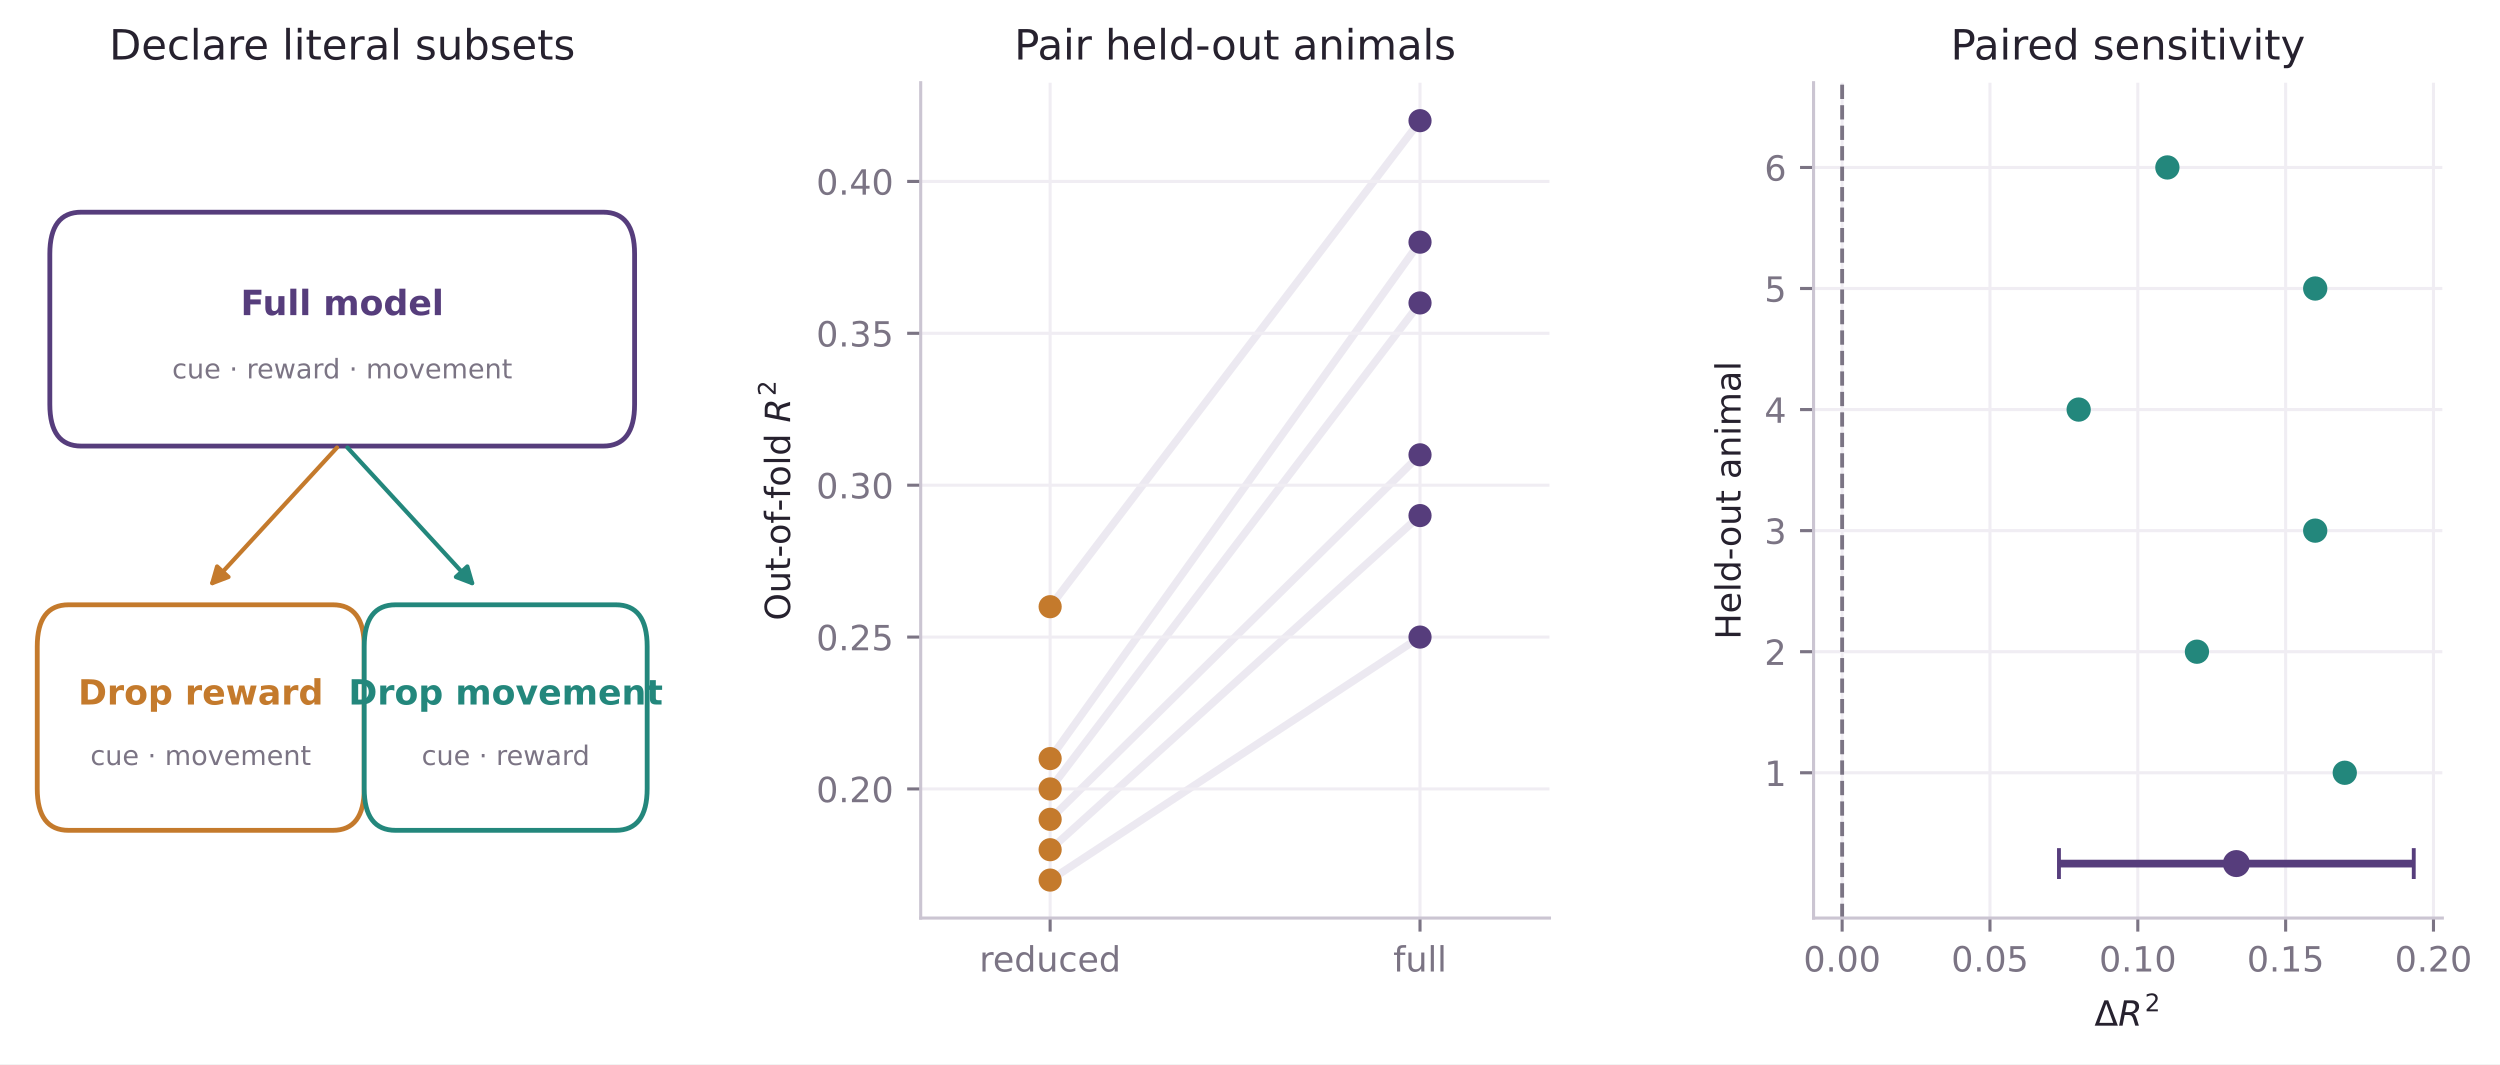
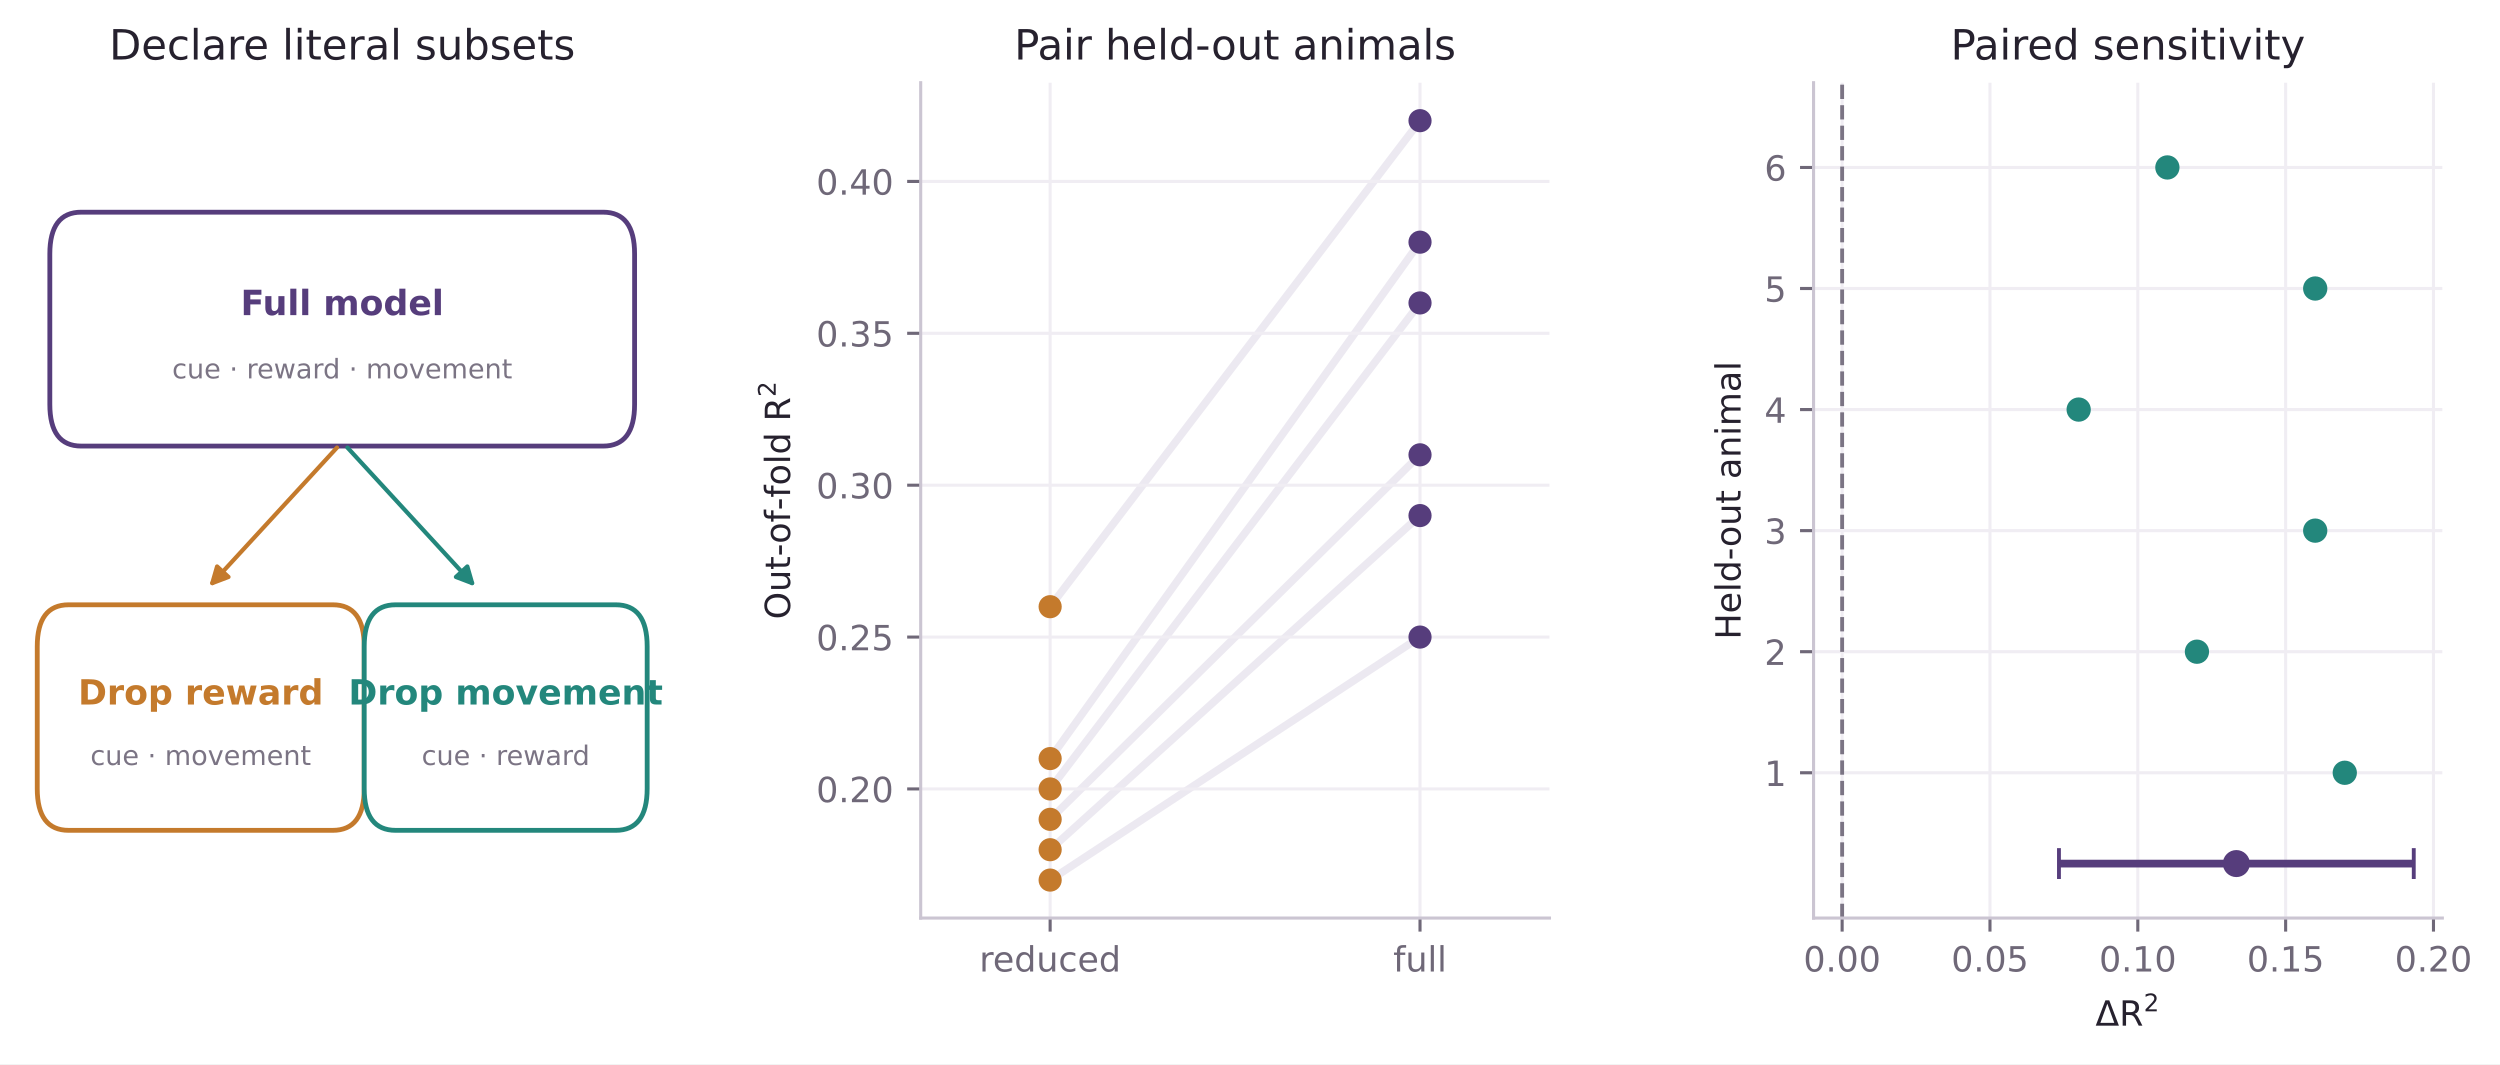
<svg xmlns="http://www.w3.org/2000/svg" xmlns:xlink="http://www.w3.org/1999/xlink" width="647.084pt" height="275.444pt" viewBox="0 0 647.084 275.444" version="1.1">
  <defs>
    <style type="text/css">*{stroke-linejoin: round; stroke-linecap: butt}</style>
  </defs>
  <g id="figure_1">
    <g id="patch_1">
      <path d="M 0 275.444 L 647.084 275.444 L 647.084 0 L 0 0 z " style="fill: #ffffff" />
    </g>
    <g id="axes_1">
      <g id="patch_2">
        <path d="M 21.034 115.46 L 156.116 115.46 Q 164.254 115.46 164.254 104.649 L 164.254 65.731 Q 164.254 54.92 156.116 54.92 L 21.034 54.92 Q 12.896 54.92 12.896 65.731 L 12.896 104.649 Q 12.896 115.46 21.034 115.46 z " clip-path="url(#p9d4d616d51)" style="fill: #ffffff; stroke: #563d7c; stroke-width: 1.25; stroke-linejoin: miter" />
      </g>
      <g id="patch_3">
        <path d="M 87.222 115.85 Q 70.672 133.839 54.955 150.923 " clip-path="url(#p9d4d616d51)" style="fill: none; stroke: #c47a2c; stroke-width: 1.1; stroke-linecap: round" />
        <path d="M 59.135 149.334 L 54.955 150.923 L 56.191 146.625 z " clip-path="url(#p9d4d616d51)" style="fill: #c47a2c; stroke: #c47a2c; stroke-width: 1.1; stroke-linecap: round" />
      </g>
      <g id="patch_4">
        <path d="M 89.928 115.85 Q 106.478 133.839 122.195 150.923 " clip-path="url(#p9d4d616d51)" style="fill: none; stroke: #23877c; stroke-width: 1.1; stroke-linecap: round" />
        <path d="M 120.959 146.625 L 122.195 150.923 L 118.015 149.334 z " clip-path="url(#p9d4d616d51)" style="fill: #23877c; stroke: #23877c; stroke-width: 1.1; stroke-linecap: round" />
      </g>
      <g id="patch_5">
        <path d="M 17.779 214.92 L 86.134 214.92 Q 94.271 214.92 94.271 204.109 L 94.271 167.352 Q 94.271 156.541 86.134 156.541 L 17.779 156.541 Q 9.641 156.541 9.641 167.352 L 9.641 204.109 Q 9.641 214.92 17.779 214.92 z " clip-path="url(#p9d4d616d51)" style="fill: #ffffff; stroke: #c47a2c; stroke-width: 1.25; stroke-linejoin: miter" />
      </g>
      <g id="patch_6">
        <path d="M 102.409 214.92 L 159.371 214.92 Q 167.509 214.92 167.509 204.109 L 167.509 167.352 Q 167.509 156.541 159.371 156.541 L 102.409 156.541 Q 94.271 156.541 94.271 167.352 L 94.271 204.109 Q 94.271 214.92 102.409 214.92 z " clip-path="url(#p9d4d616d51)" style="fill: #ffffff; stroke: #23877c; stroke-width: 1.25; stroke-linejoin: miter" />
      </g>
      <g id="text_1">
-         <text style="font-weight: 700; font-size: 9px; font-family: 'DejaVu Sans'; text-anchor: middle; fill: #563d7c" x="88.575" y="81.561" transform="rotate(-0 88.575 81.56071)">Full model</text>
+         <text style="font-weight: 700; font-size: 9px; font-family: 'DejaVu Sans', sans-serif; text-anchor: middle; fill: #563d7c" x="88.575" y="81.561" transform="rotate(-0 88.575 81.56071)">Full model</text>
      </g>
      <g id="text_2">
-         <text style="font-size: 7px; font-family: 'DejaVu Sans'; text-anchor: middle; fill: #7b7484" x="88.575" y="97.949" transform="rotate(-0 88.575 97.9492)">cue · reward · movement</text>
+         <text style="font-size: 7px; font-family: 'DejaVu Sans', sans-serif; text-anchor: middle; fill: #7b7484" x="88.575" y="97.949" transform="rotate(-0 88.575 97.9492)">cue · reward · movement</text>
      </g>
      <g id="text_3">
-         <text style="font-weight: 700; font-size: 9px; font-family: 'DejaVu Sans'; text-anchor: middle; fill: #c47a2c" x="51.956" y="182.361" transform="rotate(-0 51.95625 182.3606)">Drop reward</text>
+         <text style="font-weight: 700; font-size: 9px; font-family: 'DejaVu Sans', sans-serif; text-anchor: middle; fill: #c47a2c" x="51.956" y="182.361" transform="rotate(-0 51.95625 182.3606)">Drop reward</text>
      </g>
      <g id="text_4">
-         <text style="font-size: 7px; font-family: 'DejaVu Sans'; text-anchor: middle; fill: #7b7484" x="51.956" y="198.014" transform="rotate(-0 51.95625 198.0137)">cue · movement</text>
+         <text style="font-size: 7px; font-family: 'DejaVu Sans', sans-serif; text-anchor: middle; fill: #7b7484" x="51.956" y="198.014" transform="rotate(-0 51.95625 198.0137)">cue · movement</text>
      </g>
      <g id="text_5">
-         <text style="font-weight: 700; font-size: 9px; font-family: 'DejaVu Sans'; text-anchor: middle; fill: #23877c" x="130.89" y="182.36" transform="rotate(-0 130.89 182.3603)">Drop movement</text>
+         <text style="font-weight: 700; font-size: 9px; font-family: 'DejaVu Sans', sans-serif; text-anchor: middle; fill: #23877c" x="130.89" y="182.36" transform="rotate(-0 130.89 182.3603)">Drop movement</text>
      </g>
      <g id="text_6">
-         <text style="font-size: 7px; font-family: 'DejaVu Sans'; text-anchor: middle; fill: #7b7484" x="130.89" y="198.014" transform="rotate(-0 130.89 198.014)">cue · reward</text>
+         <text style="font-size: 7px; font-family: 'DejaVu Sans', sans-serif; text-anchor: middle; fill: #7b7484" x="130.89" y="198.014" transform="rotate(-0 130.89 198.014)">cue · reward</text>
      </g>
      <g id="text_7">
-         <text style="font-size: 10.8px; font-family: 'DejaVu Sans'; text-anchor: middle; fill: #26212e" x="88.575" y="15.406" transform="rotate(-0 88.575 15.40631)">Declare literal subsets</text>
+         <text style="font-size: 10.8px; font-family: 'DejaVu Sans', sans-serif; text-anchor: middle; fill: #26212e" x="88.575" y="15.406" transform="rotate(-0 88.575 15.40631)">Declare literal subsets</text>
      </g>
    </g>
    <g id="axes_2">
      <g id="patch_7">
        <path d="M 238.305 237.622 L 401.055 237.622 L 401.055 21.406 L 238.305 21.406 z " style="fill: #ffffff" />
      </g>
      <g id="line2d_1">
        <path d="M 271.812 196.345 L 367.548 62.684 " clip-path="url(#p85997ec0d1)" style="fill: none; stroke: #ece9f1; stroke-width: 2; stroke-linecap: square" />
      </g>
      <g id="line2d_2">
        <path d="M 271.812 212.07 L 367.548 117.721 " clip-path="url(#p85997ec0d1)" style="fill: none; stroke: #ece9f1; stroke-width: 2; stroke-linecap: square" />
      </g>
      <g id="line2d_3">
        <path d="M 271.812 157.033 L 367.548 31.234 " clip-path="url(#p85997ec0d1)" style="fill: none; stroke: #ece9f1; stroke-width: 2; stroke-linecap: square" />
      </g>
      <g id="line2d_4">
        <path d="M 271.812 227.794 L 367.548 164.895 " clip-path="url(#p85997ec0d1)" style="fill: none; stroke: #ece9f1; stroke-width: 2; stroke-linecap: square" />
      </g>
      <g id="line2d_5">
        <path d="M 271.812 204.207 L 367.548 78.409 " clip-path="url(#p85997ec0d1)" style="fill: none; stroke: #ece9f1; stroke-width: 2; stroke-linecap: square" />
      </g>
      <g id="line2d_6">
        <path d="M 271.812 219.932 L 367.548 133.446 " clip-path="url(#p85997ec0d1)" style="fill: none; stroke: #ece9f1; stroke-width: 2; stroke-linecap: square" />
      </g>
      <g id="matplotlib.axis_1">
        <g id="xtick_1">
          <g id="line2d_7">
            <path d="M 271.812 237.622 L 271.812 21.406 " clip-path="url(#p85997ec0d1)" style="fill: none; stroke: #f0edf3; stroke-width: 0.8; stroke-linecap: square" />
          </g>
          <g id="line2d_8">
            <defs>
-               <path id="m72c304c040" d="M 0 0 L 0 3.5 " style="stroke: #7b7484; stroke-width: 0.8" />
+               <path id="m1ba95a3d67" d="M 0 0 L 0 3.5 " style="stroke: #6f6878; stroke-width: 0.8" />
            </defs>
            <g>
-               <use xlink:href="#m72c304c040" x="271.812" y="237.622" style="fill: #7b7484; stroke: #7b7484; stroke-width: 0.8" />
+               <use xlink:href="#m1ba95a3d67" x="271.812" y="237.622" style="fill: #6f6878; stroke: #6f6878; stroke-width: 0.8" />
            </g>
          </g>
          <g id="text_8">
-             <text style="font-size: 9px; font-family: 'DejaVu Sans'; text-anchor: middle; fill: #7b7484" x="271.812" y="251.461" transform="rotate(-0 271.8124 251.4609)">reduced</text>
+             <text style="font-size: 9px; font-family: 'DejaVu Sans', sans-serif; text-anchor: middle; fill: #6f6878" x="271.812" y="251.461" transform="rotate(-0 271.8124 251.4609)">reduced</text>
          </g>
        </g>
        <g id="xtick_2">
          <g id="line2d_9">
            <path d="M 367.548 237.622 L 367.548 21.406 " clip-path="url(#p85997ec0d1)" style="fill: none; stroke: #f0edf3; stroke-width: 0.8; stroke-linecap: square" />
          </g>
          <g id="line2d_10">
            <g>
-               <use xlink:href="#m72c304c040" x="367.548" y="237.622" style="fill: #7b7484; stroke: #7b7484; stroke-width: 0.8" />
+               <use xlink:href="#m1ba95a3d67" x="367.548" y="237.622" style="fill: #6f6878; stroke: #6f6878; stroke-width: 0.8" />
            </g>
          </g>
          <g id="text_9">
-             <text style="font-size: 9px; font-family: 'DejaVu Sans'; text-anchor: middle; fill: #7b7484" x="367.548" y="251.461" transform="rotate(-0 367.5476 251.4609)">full</text>
+             <text style="font-size: 9px; font-family: 'DejaVu Sans', sans-serif; text-anchor: middle; fill: #6f6878" x="367.548" y="251.461" transform="rotate(-0 367.5476 251.4609)">full</text>
          </g>
        </g>
      </g>
      <g id="matplotlib.axis_2">
        <g id="ytick_1">
          <g id="line2d_11">
            <path d="M 238.305 204.207 L 401.055 204.207 " clip-path="url(#p85997ec0d1)" style="fill: none; stroke: #f0edf3; stroke-width: 0.8; stroke-linecap: square" />
          </g>
          <g id="line2d_12">
            <defs>
-               <path id="mea72d6ca0d" d="M 0 0 L -3.5 0 " style="stroke: #7b7484; stroke-width: 0.8" />
+               <path id="m471d27aa4d" d="M 0 0 L -3.5 0 " style="stroke: #6f6878; stroke-width: 0.8" />
            </defs>
            <g>
-               <use xlink:href="#mea72d6ca0d" x="238.305" y="204.207" style="fill: #7b7484; stroke: #7b7484; stroke-width: 0.8" />
+               <use xlink:href="#m471d27aa4d" x="238.305" y="204.207" style="fill: #6f6878; stroke: #6f6878; stroke-width: 0.8" />
            </g>
          </g>
          <g id="text_10">
-             <text style="font-size: 9px; font-family: 'DejaVu Sans'; text-anchor: end; fill: #7b7484" x="231.305" y="207.626" transform="rotate(-0 231.305 207.6261)">0.20</text>
+             <text style="font-size: 9px; font-family: 'DejaVu Sans', sans-serif; text-anchor: end; fill: #6f6878" x="231.305" y="207.626" transform="rotate(-0 231.305 207.6261)">0.20</text>
          </g>
        </g>
        <g id="ytick_2">
          <g id="line2d_13">
            <path d="M 238.305 164.895 L 401.055 164.895 " clip-path="url(#p85997ec0d1)" style="fill: none; stroke: #f0edf3; stroke-width: 0.8; stroke-linecap: square" />
          </g>
          <g id="line2d_14">
            <g>
-               <use xlink:href="#mea72d6ca0d" x="238.305" y="164.895" style="fill: #7b7484; stroke: #7b7484; stroke-width: 0.8" />
+               <use xlink:href="#m471d27aa4d" x="238.305" y="164.895" style="fill: #6f6878; stroke: #6f6878; stroke-width: 0.8" />
            </g>
          </g>
          <g id="text_11">
-             <text style="font-size: 9px; font-family: 'DejaVu Sans'; text-anchor: end; fill: #7b7484" x="231.305" y="168.314" transform="rotate(-0 231.305 168.3141)">0.25</text>
+             <text style="font-size: 9px; font-family: 'DejaVu Sans', sans-serif; text-anchor: end; fill: #6f6878" x="231.305" y="168.314" transform="rotate(-0 231.305 168.3141)">0.25</text>
          </g>
        </g>
        <g id="ytick_3">
          <g id="line2d_15">
            <path d="M 238.305 125.583 L 401.055 125.583 " clip-path="url(#p85997ec0d1)" style="fill: none; stroke: #f0edf3; stroke-width: 0.8; stroke-linecap: square" />
          </g>
          <g id="line2d_16">
            <g>
-               <use xlink:href="#mea72d6ca0d" x="238.305" y="125.583" style="fill: #7b7484; stroke: #7b7484; stroke-width: 0.8" />
+               <use xlink:href="#m471d27aa4d" x="238.305" y="125.583" style="fill: #6f6878; stroke: #6f6878; stroke-width: 0.8" />
            </g>
          </g>
          <g id="text_12">
-             <text style="font-size: 9px; font-family: 'DejaVu Sans'; text-anchor: end; fill: #7b7484" x="231.305" y="129.002" transform="rotate(-0 231.305 129.0021)">0.30</text>
+             <text style="font-size: 9px; font-family: 'DejaVu Sans', sans-serif; text-anchor: end; fill: #6f6878" x="231.305" y="129.002" transform="rotate(-0 231.305 129.0021)">0.30</text>
          </g>
        </g>
        <g id="ytick_4">
          <g id="line2d_17">
            <path d="M 238.305 86.271 L 401.055 86.271 " clip-path="url(#p85997ec0d1)" style="fill: none; stroke: #f0edf3; stroke-width: 0.8; stroke-linecap: square" />
          </g>
          <g id="line2d_18">
            <g>
-               <use xlink:href="#mea72d6ca0d" x="238.305" y="86.271" style="fill: #7b7484; stroke: #7b7484; stroke-width: 0.8" />
+               <use xlink:href="#m471d27aa4d" x="238.305" y="86.271" style="fill: #6f6878; stroke: #6f6878; stroke-width: 0.8" />
            </g>
          </g>
          <g id="text_13">
-             <text style="font-size: 9px; font-family: 'DejaVu Sans'; text-anchor: end; fill: #7b7484" x="231.305" y="89.69" transform="rotate(-0 231.305 89.69006)">0.35</text>
+             <text style="font-size: 9px; font-family: 'DejaVu Sans', sans-serif; text-anchor: end; fill: #6f6878" x="231.305" y="89.69" transform="rotate(-0 231.305 89.69006)">0.35</text>
          </g>
        </g>
        <g id="ytick_5">
          <g id="line2d_19">
            <path d="M 238.305 46.959 L 401.055 46.959 " clip-path="url(#p85997ec0d1)" style="fill: none; stroke: #f0edf3; stroke-width: 0.8; stroke-linecap: square" />
          </g>
          <g id="line2d_20">
            <g>
-               <use xlink:href="#mea72d6ca0d" x="238.305" y="46.959" style="fill: #7b7484; stroke: #7b7484; stroke-width: 0.8" />
+               <use xlink:href="#m471d27aa4d" x="238.305" y="46.959" style="fill: #6f6878; stroke: #6f6878; stroke-width: 0.8" />
            </g>
          </g>
          <g id="text_14">
-             <text style="font-size: 9px; font-family: 'DejaVu Sans'; text-anchor: end; fill: #7b7484" x="231.305" y="50.378" transform="rotate(-0 231.305 50.37806)">0.40</text>
+             <text style="font-size: 9px; font-family: 'DejaVu Sans', sans-serif; text-anchor: end; fill: #6f6878" x="231.305" y="50.378" transform="rotate(-0 231.305 50.37806)">0.40</text>
          </g>
        </g>
        <g id="text_15">
-           <g style="fill: #26212e" transform="translate(205.1038 160.6093) rotate(-90)">
+           <g style="fill: #26212e" transform="translate(205.1038 160.2943) rotate(-90)">
            <text>
              <tspan x="0" y="-0.602" style="font-size: 9px; font-family: 'DejaVu Sans'; fill: #26212e">O</tspan>
              <tspan x="7.084" y="-0.602" style="font-size: 9px; font-family: 'DejaVu Sans'; fill: #26212e">u</tspan>
              <tspan x="12.788" y="-0.602" style="font-size: 9px; font-family: 'DejaVu Sans'; fill: #26212e">t</tspan>
              <tspan x="16.317" y="-0.602" style="font-size: 9px; font-family: 'DejaVu Sans'; fill: #26212e">-</tspan>
              <tspan x="19.564" y="-0.602" style="font-size: 9px; font-family: 'DejaVu Sans'; fill: #26212e">o</tspan>
              <tspan x="25.071" y="-0.602" style="font-size: 9px; font-family: 'DejaVu Sans'; fill: #26212e">f</tspan>
              <tspan x="28.239" y="-0.602" style="font-size: 9px; font-family: 'DejaVu Sans'; fill: #26212e">-</tspan>
              <tspan x="31.487" y="-0.602" style="font-size: 9px; font-family: 'DejaVu Sans'; fill: #26212e">f</tspan>
              <tspan x="34.655" y="-0.602" style="font-size: 9px; font-family: 'DejaVu Sans'; fill: #26212e">o</tspan>
              <tspan x="40.162" y="-0.602" style="font-size: 9px; font-family: 'DejaVu Sans'; fill: #26212e">l</tspan>
              <tspan x="42.662" y="-0.602" style="font-size: 9px; font-family: 'DejaVu Sans'; fill: #26212e">d</tspan>
              <tspan x="48.375" y="-0.602" style="font-size: 9px; font-family: 'DejaVu Sans'; fill: #26212e"> </tspan>
-               <tspan x="51.236" y="-0.602" style="font-style: oblique; font-size: 9px; font-family: 'DejaVu Sans'; fill: #26212e">R</tspan>
-               <tspan x="58.121" y="-4.319" style="font-size: 6.3px; font-family: 'DejaVu Sans'; fill: #26212e">2</tspan>
+               <tspan x="51.236" y="-0.602" style="font-size: 9px; font-family: 'DejaVu Sans'; fill: #26212e">R</tspan>
+               <tspan x="57.575" y="-4.319" style="font-size: 6.3px; font-family: 'DejaVu Sans'; fill: #26212e">2</tspan>
            </text>
          </g>
        </g>
      </g>
      <g id="PathCollection_1">
        <defs>
          <path id="ma54dac23ea" d="M 0 2.5 C 0.663 2.5 1.299 2.237 1.768 1.768 C 2.237 1.299 2.5 0.663 2.5 0 C 2.5 -0.663 2.237 -1.299 1.768 -1.768 C 1.299 -2.237 0.663 -2.5 0 -2.5 C -0.663 -2.5 -1.299 -2.237 -1.768 -1.768 C -2.237 -1.299 -2.5 -0.663 -2.5 0 C -2.5 0.663 -2.237 1.299 -1.768 1.768 C -1.299 2.237 -0.663 2.5 0 2.5 z " style="stroke: #c47a2c" />
        </defs>
        <g clip-path="url(#p85997ec0d1)">
          <use xlink:href="#ma54dac23ea" x="271.812" y="196.345" style="fill: #c47a2c; stroke: #c47a2c" />
        </g>
      </g>
      <g id="PathCollection_2">
        <defs>
          <path id="m491560522a" d="M 0 2.5 C 0.663 2.5 1.299 2.237 1.768 1.768 C 2.237 1.299 2.5 0.663 2.5 0 C 2.5 -0.663 2.237 -1.299 1.768 -1.768 C 1.299 -2.237 0.663 -2.5 0 -2.5 C -0.663 -2.5 -1.299 -2.237 -1.768 -1.768 C -2.237 -1.299 -2.5 -0.663 -2.5 0 C -2.5 0.663 -2.237 1.299 -1.768 1.768 C -1.299 2.237 -0.663 2.5 0 2.5 z " style="stroke: #563d7c" />
        </defs>
        <g clip-path="url(#p85997ec0d1)">
          <use xlink:href="#m491560522a" x="367.548" y="62.684" style="fill: #563d7c; stroke: #563d7c" />
        </g>
      </g>
      <g id="PathCollection_3">
        <g clip-path="url(#p85997ec0d1)">
          <use xlink:href="#ma54dac23ea" x="271.812" y="212.07" style="fill: #c47a2c; stroke: #c47a2c" />
        </g>
      </g>
      <g id="PathCollection_4">
        <g clip-path="url(#p85997ec0d1)">
          <use xlink:href="#m491560522a" x="367.548" y="117.721" style="fill: #563d7c; stroke: #563d7c" />
        </g>
      </g>
      <g id="PathCollection_5">
        <g clip-path="url(#p85997ec0d1)">
          <use xlink:href="#ma54dac23ea" x="271.812" y="157.033" style="fill: #c47a2c; stroke: #c47a2c" />
        </g>
      </g>
      <g id="PathCollection_6">
        <g clip-path="url(#p85997ec0d1)">
          <use xlink:href="#m491560522a" x="367.548" y="31.234" style="fill: #563d7c; stroke: #563d7c" />
        </g>
      </g>
      <g id="PathCollection_7">
        <g clip-path="url(#p85997ec0d1)">
          <use xlink:href="#ma54dac23ea" x="271.812" y="227.794" style="fill: #c47a2c; stroke: #c47a2c" />
        </g>
      </g>
      <g id="PathCollection_8">
        <g clip-path="url(#p85997ec0d1)">
          <use xlink:href="#m491560522a" x="367.548" y="164.895" style="fill: #563d7c; stroke: #563d7c" />
        </g>
      </g>
      <g id="PathCollection_9">
        <g clip-path="url(#p85997ec0d1)">
          <use xlink:href="#ma54dac23ea" x="271.812" y="204.207" style="fill: #c47a2c; stroke: #c47a2c" />
        </g>
      </g>
      <g id="PathCollection_10">
        <g clip-path="url(#p85997ec0d1)">
          <use xlink:href="#m491560522a" x="367.548" y="78.409" style="fill: #563d7c; stroke: #563d7c" />
        </g>
      </g>
      <g id="PathCollection_11">
        <g clip-path="url(#p85997ec0d1)">
          <use xlink:href="#ma54dac23ea" x="271.812" y="219.932" style="fill: #c47a2c; stroke: #c47a2c" />
        </g>
      </g>
      <g id="PathCollection_12">
        <g clip-path="url(#p85997ec0d1)">
          <use xlink:href="#m491560522a" x="367.548" y="133.446" style="fill: #563d7c; stroke: #563d7c" />
        </g>
      </g>
      <g id="patch_8">
        <path d="M 238.305 237.622 L 238.305 21.406 " style="fill: none; stroke: #cbc5d2; stroke-width: 0.8; stroke-linejoin: miter; stroke-linecap: square" />
      </g>
      <g id="patch_9">
        <path d="M 238.305 237.622 L 401.055 237.622 " style="fill: none; stroke: #cbc5d2; stroke-width: 0.8; stroke-linejoin: miter; stroke-linecap: square" />
      </g>
      <g id="text_16">
-         <text style="font-size: 10.8px; font-family: 'DejaVu Sans'; text-anchor: middle; fill: #26212e" x="319.68" y="15.406" transform="rotate(-0 319.68 15.40631)">Pair held-out animals</text>
+         <text style="font-size: 10.8px; font-family: 'DejaVu Sans', sans-serif; text-anchor: middle; fill: #26212e" x="319.68" y="15.406" transform="rotate(-0 319.68 15.40631)">Pair held-out animals</text>
      </g>
    </g>
    <g id="axes_3">
      <g id="patch_10">
        <path d="M 469.41 237.622 L 632.16 237.622 L 632.16 21.406 L 469.41 21.406 z " style="fill: #ffffff" />
      </g>
      <g id="matplotlib.axis_3">
        <g id="xtick_3">
          <g id="line2d_21">
            <path d="M 476.808 237.622 L 476.808 21.406 " clip-path="url(#pe0e3777ffa)" style="fill: none; stroke: #f0edf3; stroke-width: 0.8; stroke-linecap: square" />
          </g>
          <g id="line2d_22">
            <g>
-               <use xlink:href="#m72c304c040" x="476.808" y="237.622" style="fill: #7b7484; stroke: #7b7484; stroke-width: 0.8" />
+               <use xlink:href="#m1ba95a3d67" x="476.808" y="237.622" style="fill: #6f6878; stroke: #6f6878; stroke-width: 0.8" />
            </g>
          </g>
          <g id="text_17">
-             <text style="font-size: 9px; font-family: 'DejaVu Sans'; text-anchor: middle; fill: #7b7484" x="476.808" y="251.46" transform="rotate(-0 476.8077 251.4602)">0.00</text>
+             <text style="font-size: 9px; font-family: 'DejaVu Sans', sans-serif; text-anchor: middle; fill: #6f6878" x="476.808" y="251.46" transform="rotate(-0 476.8077 251.4602)">0.00</text>
          </g>
        </g>
        <g id="xtick_4">
          <g id="line2d_23">
            <path d="M 515.072 237.622 L 515.072 21.406 " clip-path="url(#pe0e3777ffa)" style="fill: none; stroke: #f0edf3; stroke-width: 0.8; stroke-linecap: square" />
          </g>
          <g id="line2d_24">
            <g>
-               <use xlink:href="#m72c304c040" x="515.072" y="237.622" style="fill: #7b7484; stroke: #7b7484; stroke-width: 0.8" />
+               <use xlink:href="#m1ba95a3d67" x="515.072" y="237.622" style="fill: #6f6878; stroke: #6f6878; stroke-width: 0.8" />
            </g>
          </g>
          <g id="text_18">
-             <text style="font-size: 9px; font-family: 'DejaVu Sans'; text-anchor: middle; fill: #7b7484" x="515.072" y="251.46" transform="rotate(-0 515.0718 251.4602)">0.05</text>
+             <text style="font-size: 9px; font-family: 'DejaVu Sans', sans-serif; text-anchor: middle; fill: #6f6878" x="515.072" y="251.46" transform="rotate(-0 515.0718 251.4602)">0.05</text>
          </g>
        </g>
        <g id="xtick_5">
          <g id="line2d_25">
            <path d="M 553.336 237.622 L 553.336 21.406 " clip-path="url(#pe0e3777ffa)" style="fill: none; stroke: #f0edf3; stroke-width: 0.8; stroke-linecap: square" />
          </g>
          <g id="line2d_26">
            <g>
-               <use xlink:href="#m72c304c040" x="553.336" y="237.622" style="fill: #7b7484; stroke: #7b7484; stroke-width: 0.8" />
+               <use xlink:href="#m1ba95a3d67" x="553.336" y="237.622" style="fill: #6f6878; stroke: #6f6878; stroke-width: 0.8" />
            </g>
          </g>
          <g id="text_19">
-             <text style="font-size: 9px; font-family: 'DejaVu Sans'; text-anchor: middle; fill: #7b7484" x="553.336" y="251.46" transform="rotate(-0 553.3359 251.4602)">0.10</text>
+             <text style="font-size: 9px; font-family: 'DejaVu Sans', sans-serif; text-anchor: middle; fill: #6f6878" x="553.336" y="251.46" transform="rotate(-0 553.3359 251.4602)">0.10</text>
          </g>
        </g>
        <g id="xtick_6">
          <g id="line2d_27">
            <path d="M 591.6 237.622 L 591.6 21.406 " clip-path="url(#pe0e3777ffa)" style="fill: none; stroke: #f0edf3; stroke-width: 0.8; stroke-linecap: square" />
          </g>
          <g id="line2d_28">
            <g>
-               <use xlink:href="#m72c304c040" x="591.6" y="237.622" style="fill: #7b7484; stroke: #7b7484; stroke-width: 0.8" />
+               <use xlink:href="#m1ba95a3d67" x="591.6" y="237.622" style="fill: #6f6878; stroke: #6f6878; stroke-width: 0.8" />
            </g>
          </g>
          <g id="text_20">
-             <text style="font-size: 9px; font-family: 'DejaVu Sans'; text-anchor: middle; fill: #7b7484" x="591.6" y="251.46" transform="rotate(-0 591.6 251.4602)">0.15</text>
+             <text style="font-size: 9px; font-family: 'DejaVu Sans', sans-serif; text-anchor: middle; fill: #6f6878" x="591.6" y="251.46" transform="rotate(-0 591.6 251.4602)">0.15</text>
          </g>
        </g>
        <g id="xtick_7">
          <g id="line2d_29">
            <path d="M 629.864 237.622 L 629.864 21.406 " clip-path="url(#pe0e3777ffa)" style="fill: none; stroke: #f0edf3; stroke-width: 0.8; stroke-linecap: square" />
          </g>
          <g id="line2d_30">
            <g>
-               <use xlink:href="#m72c304c040" x="629.864" y="237.622" style="fill: #7b7484; stroke: #7b7484; stroke-width: 0.8" />
+               <use xlink:href="#m1ba95a3d67" x="629.864" y="237.622" style="fill: #6f6878; stroke: #6f6878; stroke-width: 0.8" />
            </g>
          </g>
          <g id="text_21">
-             <text style="font-size: 9px; font-family: 'DejaVu Sans'; text-anchor: middle; fill: #7b7484" x="629.864" y="251.46" transform="rotate(-0 629.8642 251.4602)">0.20</text>
+             <text style="font-size: 9px; font-family: 'DejaVu Sans', sans-serif; text-anchor: middle; fill: #6f6878" x="629.864" y="251.46" transform="rotate(-0 629.8642 251.4602)">0.20</text>
          </g>
        </g>
        <g id="text_22">
-           <g style="fill: #26212e" transform="translate(542.1 266.0823)">
+           <g style="fill: #26212e" transform="translate(542.37 266.0823)">
            <text>
              <tspan x="0" y="-0.602" style="font-size: 9px; font-family: 'DejaVu Sans'; fill: #26212e">Δ</tspan>
-               <tspan x="6.157" y="-0.602" style="font-style: oblique; font-size: 9px; font-family: 'DejaVu Sans'; fill: #26212e">R</tspan>
-               <tspan x="13.042" y="-4.319" style="font-size: 6.3px; font-family: 'DejaVu Sans'; fill: #26212e">2</tspan>
+               <tspan x="6.157" y="-0.602" style="font-size: 9px; font-family: 'DejaVu Sans'; fill: #26212e">R</tspan>
+               <tspan x="12.496" y="-4.319" style="font-size: 6.3px; font-family: 'DejaVu Sans'; fill: #26212e">2</tspan>
            </text>
          </g>
        </g>
      </g>
      <g id="matplotlib.axis_4">
        <g id="ytick_6">
          <g id="line2d_31">
            <path d="M 469.41 200.02 L 632.16 200.02 " clip-path="url(#pe0e3777ffa)" style="fill: none; stroke: #f0edf3; stroke-width: 0.8; stroke-linecap: square" />
          </g>
          <g id="line2d_32">
            <g>
-               <use xlink:href="#mea72d6ca0d" x="469.41" y="200.02" style="fill: #7b7484; stroke: #7b7484; stroke-width: 0.8" />
+               <use xlink:href="#m471d27aa4d" x="469.41" y="200.02" style="fill: #6f6878; stroke: #6f6878; stroke-width: 0.8" />
            </g>
          </g>
          <g id="text_23">
-             <text style="font-size: 9px; font-family: 'DejaVu Sans'; text-anchor: end; fill: #7b7484" x="462.41" y="203.438" transform="rotate(-0 462.41 203.4385)">1</text>
+             <text style="font-size: 9px; font-family: 'DejaVu Sans', sans-serif; text-anchor: end; fill: #6f6878" x="462.41" y="203.438" transform="rotate(-0 462.41 203.4385)">1</text>
          </g>
        </g>
        <g id="ytick_7">
          <g id="line2d_33">
            <path d="M 469.41 168.684 L 632.16 168.684 " clip-path="url(#pe0e3777ffa)" style="fill: none; stroke: #f0edf3; stroke-width: 0.8; stroke-linecap: square" />
          </g>
          <g id="line2d_34">
            <g>
-               <use xlink:href="#mea72d6ca0d" x="469.41" y="168.684" style="fill: #7b7484; stroke: #7b7484; stroke-width: 0.8" />
+               <use xlink:href="#m471d27aa4d" x="469.41" y="168.684" style="fill: #6f6878; stroke: #6f6878; stroke-width: 0.8" />
            </g>
          </g>
          <g id="text_24">
-             <text style="font-size: 9px; font-family: 'DejaVu Sans'; text-anchor: end; fill: #7b7484" x="462.41" y="172.103" transform="rotate(-0 462.41 172.1028)">2</text>
+             <text style="font-size: 9px; font-family: 'DejaVu Sans', sans-serif; text-anchor: end; fill: #6f6878" x="462.41" y="172.103" transform="rotate(-0 462.41 172.1028)">2</text>
          </g>
        </g>
        <g id="ytick_8">
          <g id="line2d_35">
            <path d="M 469.41 137.348 L 632.16 137.348 " clip-path="url(#pe0e3777ffa)" style="fill: none; stroke: #f0edf3; stroke-width: 0.8; stroke-linecap: square" />
          </g>
          <g id="line2d_36">
            <g>
-               <use xlink:href="#mea72d6ca0d" x="469.41" y="137.348" style="fill: #7b7484; stroke: #7b7484; stroke-width: 0.8" />
+               <use xlink:href="#m471d27aa4d" x="469.41" y="137.348" style="fill: #6f6878; stroke: #6f6878; stroke-width: 0.8" />
            </g>
          </g>
          <g id="text_25">
-             <text style="font-size: 9px; font-family: 'DejaVu Sans'; text-anchor: end; fill: #7b7484" x="462.41" y="140.767" transform="rotate(-0 462.41 140.7672)">3</text>
+             <text style="font-size: 9px; font-family: 'DejaVu Sans', sans-serif; text-anchor: end; fill: #6f6878" x="462.41" y="140.767" transform="rotate(-0 462.41 140.7672)">3</text>
          </g>
        </g>
        <g id="ytick_9">
          <g id="line2d_37">
            <path d="M 469.41 106.013 L 632.16 106.013 " clip-path="url(#pe0e3777ffa)" style="fill: none; stroke: #f0edf3; stroke-width: 0.8; stroke-linecap: square" />
          </g>
          <g id="line2d_38">
            <g>
-               <use xlink:href="#mea72d6ca0d" x="469.41" y="106.013" style="fill: #7b7484; stroke: #7b7484; stroke-width: 0.8" />
+               <use xlink:href="#m471d27aa4d" x="469.41" y="106.013" style="fill: #6f6878; stroke: #6f6878; stroke-width: 0.8" />
            </g>
          </g>
          <g id="text_26">
-             <text style="font-size: 9px; font-family: 'DejaVu Sans'; text-anchor: end; fill: #7b7484" x="462.41" y="109.432" transform="rotate(-0 462.41 109.4315)">4</text>
+             <text style="font-size: 9px; font-family: 'DejaVu Sans', sans-serif; text-anchor: end; fill: #6f6878" x="462.41" y="109.432" transform="rotate(-0 462.41 109.4315)">4</text>
          </g>
        </g>
        <g id="ytick_10">
          <g id="line2d_39">
            <path d="M 469.41 74.677 L 632.16 74.677 " clip-path="url(#pe0e3777ffa)" style="fill: none; stroke: #f0edf3; stroke-width: 0.8; stroke-linecap: square" />
          </g>
          <g id="line2d_40">
            <g>
-               <use xlink:href="#mea72d6ca0d" x="469.41" y="74.677" style="fill: #7b7484; stroke: #7b7484; stroke-width: 0.8" />
+               <use xlink:href="#m471d27aa4d" x="469.41" y="74.677" style="fill: #6f6878; stroke: #6f6878; stroke-width: 0.8" />
            </g>
          </g>
          <g id="text_27">
-             <text style="font-size: 9px; font-family: 'DejaVu Sans'; text-anchor: end; fill: #7b7484" x="462.41" y="78.096" transform="rotate(-0 462.41 78.09587)">5</text>
+             <text style="font-size: 9px; font-family: 'DejaVu Sans', sans-serif; text-anchor: end; fill: #6f6878" x="462.41" y="78.096" transform="rotate(-0 462.41 78.09587)">5</text>
          </g>
        </g>
        <g id="ytick_11">
          <g id="line2d_41">
            <path d="M 469.41 43.341 L 632.16 43.341 " clip-path="url(#pe0e3777ffa)" style="fill: none; stroke: #f0edf3; stroke-width: 0.8; stroke-linecap: square" />
          </g>
          <g id="line2d_42">
            <g>
-               <use xlink:href="#mea72d6ca0d" x="469.41" y="43.341" style="fill: #7b7484; stroke: #7b7484; stroke-width: 0.8" />
+               <use xlink:href="#m471d27aa4d" x="469.41" y="43.341" style="fill: #6f6878; stroke: #6f6878; stroke-width: 0.8" />
            </g>
          </g>
          <g id="text_28">
-             <text style="font-size: 9px; font-family: 'DejaVu Sans'; text-anchor: end; fill: #7b7484" x="462.41" y="46.76" transform="rotate(-0 462.41 46.76021)">6</text>
+             <text style="font-size: 9px; font-family: 'DejaVu Sans', sans-serif; text-anchor: end; fill: #6f6878" x="462.41" y="46.76" transform="rotate(-0 462.41 46.76021)">6</text>
          </g>
        </g>
        <g id="text_29">
-           <text style="font-size: 9px; font-family: 'DejaVu Sans'; text-anchor: middle; fill: #26212e" x="450.522" y="129.514" transform="rotate(-90 450.5216 129.5143)">Held-out animal</text>
+           <text style="font-size: 9px; font-family: 'DejaVu Sans', sans-serif; text-anchor: middle; fill: #26212e" x="450.522" y="129.514" transform="rotate(-90 450.5216 129.5143)">Held-out animal</text>
        </g>
      </g>
      <g id="line2d_43">
        <path d="M 476.808 237.622 L 476.808 21.406 " clip-path="url(#pe0e3777ffa)" style="fill: none; stroke-dasharray: 3.7,1.6; stroke-dashoffset: 0; stroke: #7b7484" />
      </g>
      <g id="LineCollection_1">
        <path d="M 532.928 223.521 L 624.762 223.521 " clip-path="url(#pe0e3777ffa)" style="fill: none; stroke: #563d7c; stroke-width: 2" />
      </g>
      <g id="line2d_44">
        <defs>
          <path id="m4106be7b92" d="M 0 4 L 0 -4 " style="stroke: #563d7c" />
        </defs>
        <g clip-path="url(#pe0e3777ffa)">
          <use xlink:href="#m4106be7b92" x="532.928" y="223.521" style="fill: #563d7c; stroke: #563d7c" />
        </g>
      </g>
      <g id="line2d_45">
        <g clip-path="url(#pe0e3777ffa)">
          <use xlink:href="#m4106be7b92" x="624.762" y="223.521" style="fill: #563d7c; stroke: #563d7c" />
        </g>
      </g>
      <g id="line2d_46">
        <defs>
          <path id="mb909b345ad" d="M 0 3 C 0.796 3 1.559 2.684 2.121 2.121 C 2.684 1.559 3 0.796 3 0 C 3 -0.796 2.684 -1.559 2.121 -2.121 C 1.559 -2.684 0.796 -3 0 -3 C -0.796 -3 -1.559 -2.684 -2.121 -2.121 C -2.684 -1.559 -3 -0.796 -3 0 C -3 0.796 -2.684 1.559 -2.121 2.121 C -1.559 2.684 -0.796 3 0 3 z " style="stroke: #563d7c" />
        </defs>
        <g clip-path="url(#pe0e3777ffa)">
          <use xlink:href="#mb909b345ad" x="578.845" y="223.521" style="fill: #563d7c; stroke: #563d7c" />
        </g>
      </g>
      <g id="patch_11">
        <path d="M 469.41 237.622 L 469.41 21.406 " style="fill: none; stroke: #cbc5d2; stroke-width: 0.8; stroke-linejoin: miter; stroke-linecap: square" />
      </g>
      <g id="patch_12">
        <path d="M 469.41 237.622 L 632.16 237.622 " style="fill: none; stroke: #cbc5d2; stroke-width: 0.8; stroke-linejoin: miter; stroke-linecap: square" />
      </g>
      <g id="PathCollection_13">
        <defs>
          <path id="m6af6086815" d="M 0 2.646 C 0.702 2.646 1.375 2.367 1.871 1.871 C 2.367 1.375 2.646 0.702 2.646 0 C 2.646 -0.702 2.367 -1.375 1.871 -1.871 C 1.375 -2.367 0.702 -2.646 0 -2.646 C -0.702 -2.646 -1.375 -2.367 -1.871 -1.871 C -2.367 -1.375 -2.646 -0.702 -2.646 0 C -2.646 0.702 -2.367 1.375 -1.871 1.871 C -1.375 2.367 -0.702 2.646 0 2.646 z " style="stroke: #23877c" />
        </defs>
        <g clip-path="url(#pe0e3777ffa)">
          <use xlink:href="#m6af6086815" x="606.906" y="200.02" style="fill: #23877c; stroke: #23877c" />
          <use xlink:href="#m6af6086815" x="568.642" y="168.684" style="fill: #23877c; stroke: #23877c" />
          <use xlink:href="#m6af6086815" x="599.253" y="137.348" style="fill: #23877c; stroke: #23877c" />
          <use xlink:href="#m6af6086815" x="538.03" y="106.013" style="fill: #23877c; stroke: #23877c" />
          <use xlink:href="#m6af6086815" x="599.253" y="74.677" style="fill: #23877c; stroke: #23877c" />
          <use xlink:href="#m6af6086815" x="560.989" y="43.341" style="fill: #23877c; stroke: #23877c" />
        </g>
      </g>
      <g id="text_30">
-         <text style="font-size: 10.8px; font-family: 'DejaVu Sans'; text-anchor: middle; fill: #26212e" x="550.785" y="15.406" transform="rotate(-0 550.785 15.40631)">Paired sensitivity</text>
+         <text style="font-size: 10.8px; font-family: 'DejaVu Sans', sans-serif; text-anchor: middle; fill: #26212e" x="550.785" y="15.406" transform="rotate(-0 550.785 15.40631)">Paired sensitivity</text>
      </g>
    </g>
  </g>
  <defs>
    <clipPath id="p9d4d616d51">
      <rect x="7.2" y="21.406" width="162.75" height="216.216" />
    </clipPath>
    <clipPath id="p85997ec0d1">
      <rect x="238.305" y="21.406" width="162.75" height="216.216" />
    </clipPath>
    <clipPath id="pe0e3777ffa">
      <rect x="469.41" y="21.406" width="162.75" height="216.216" />
    </clipPath>
  </defs>
</svg>
